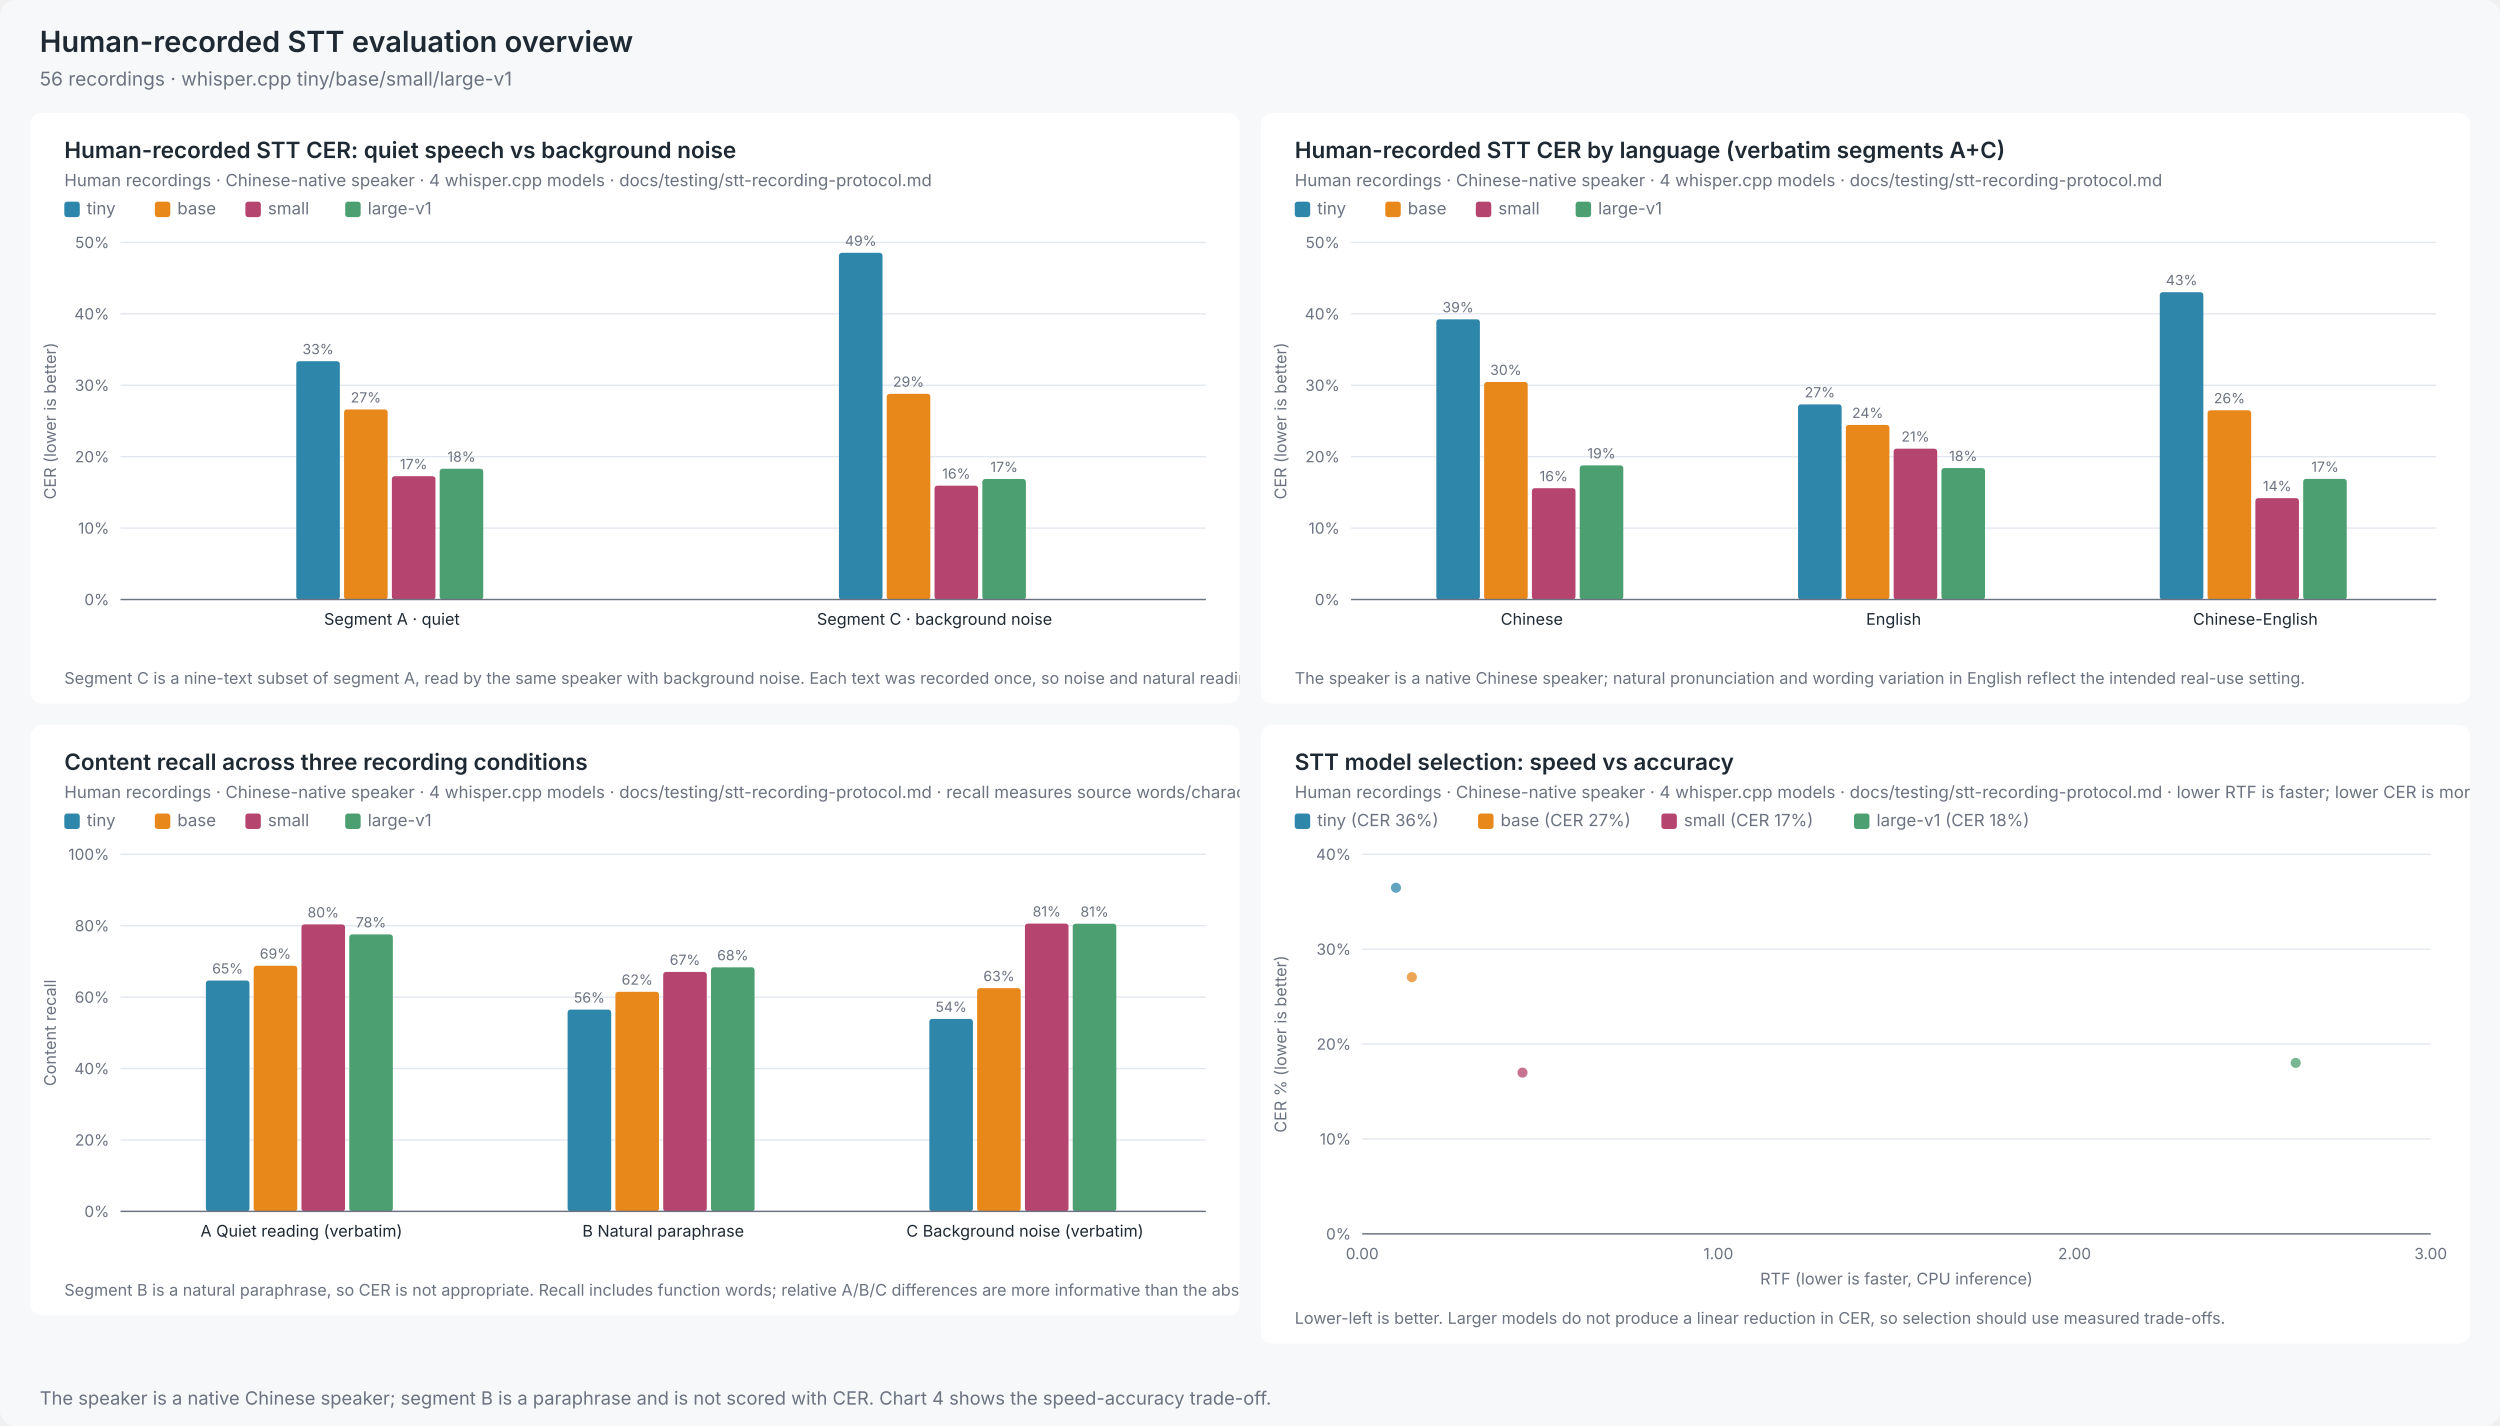
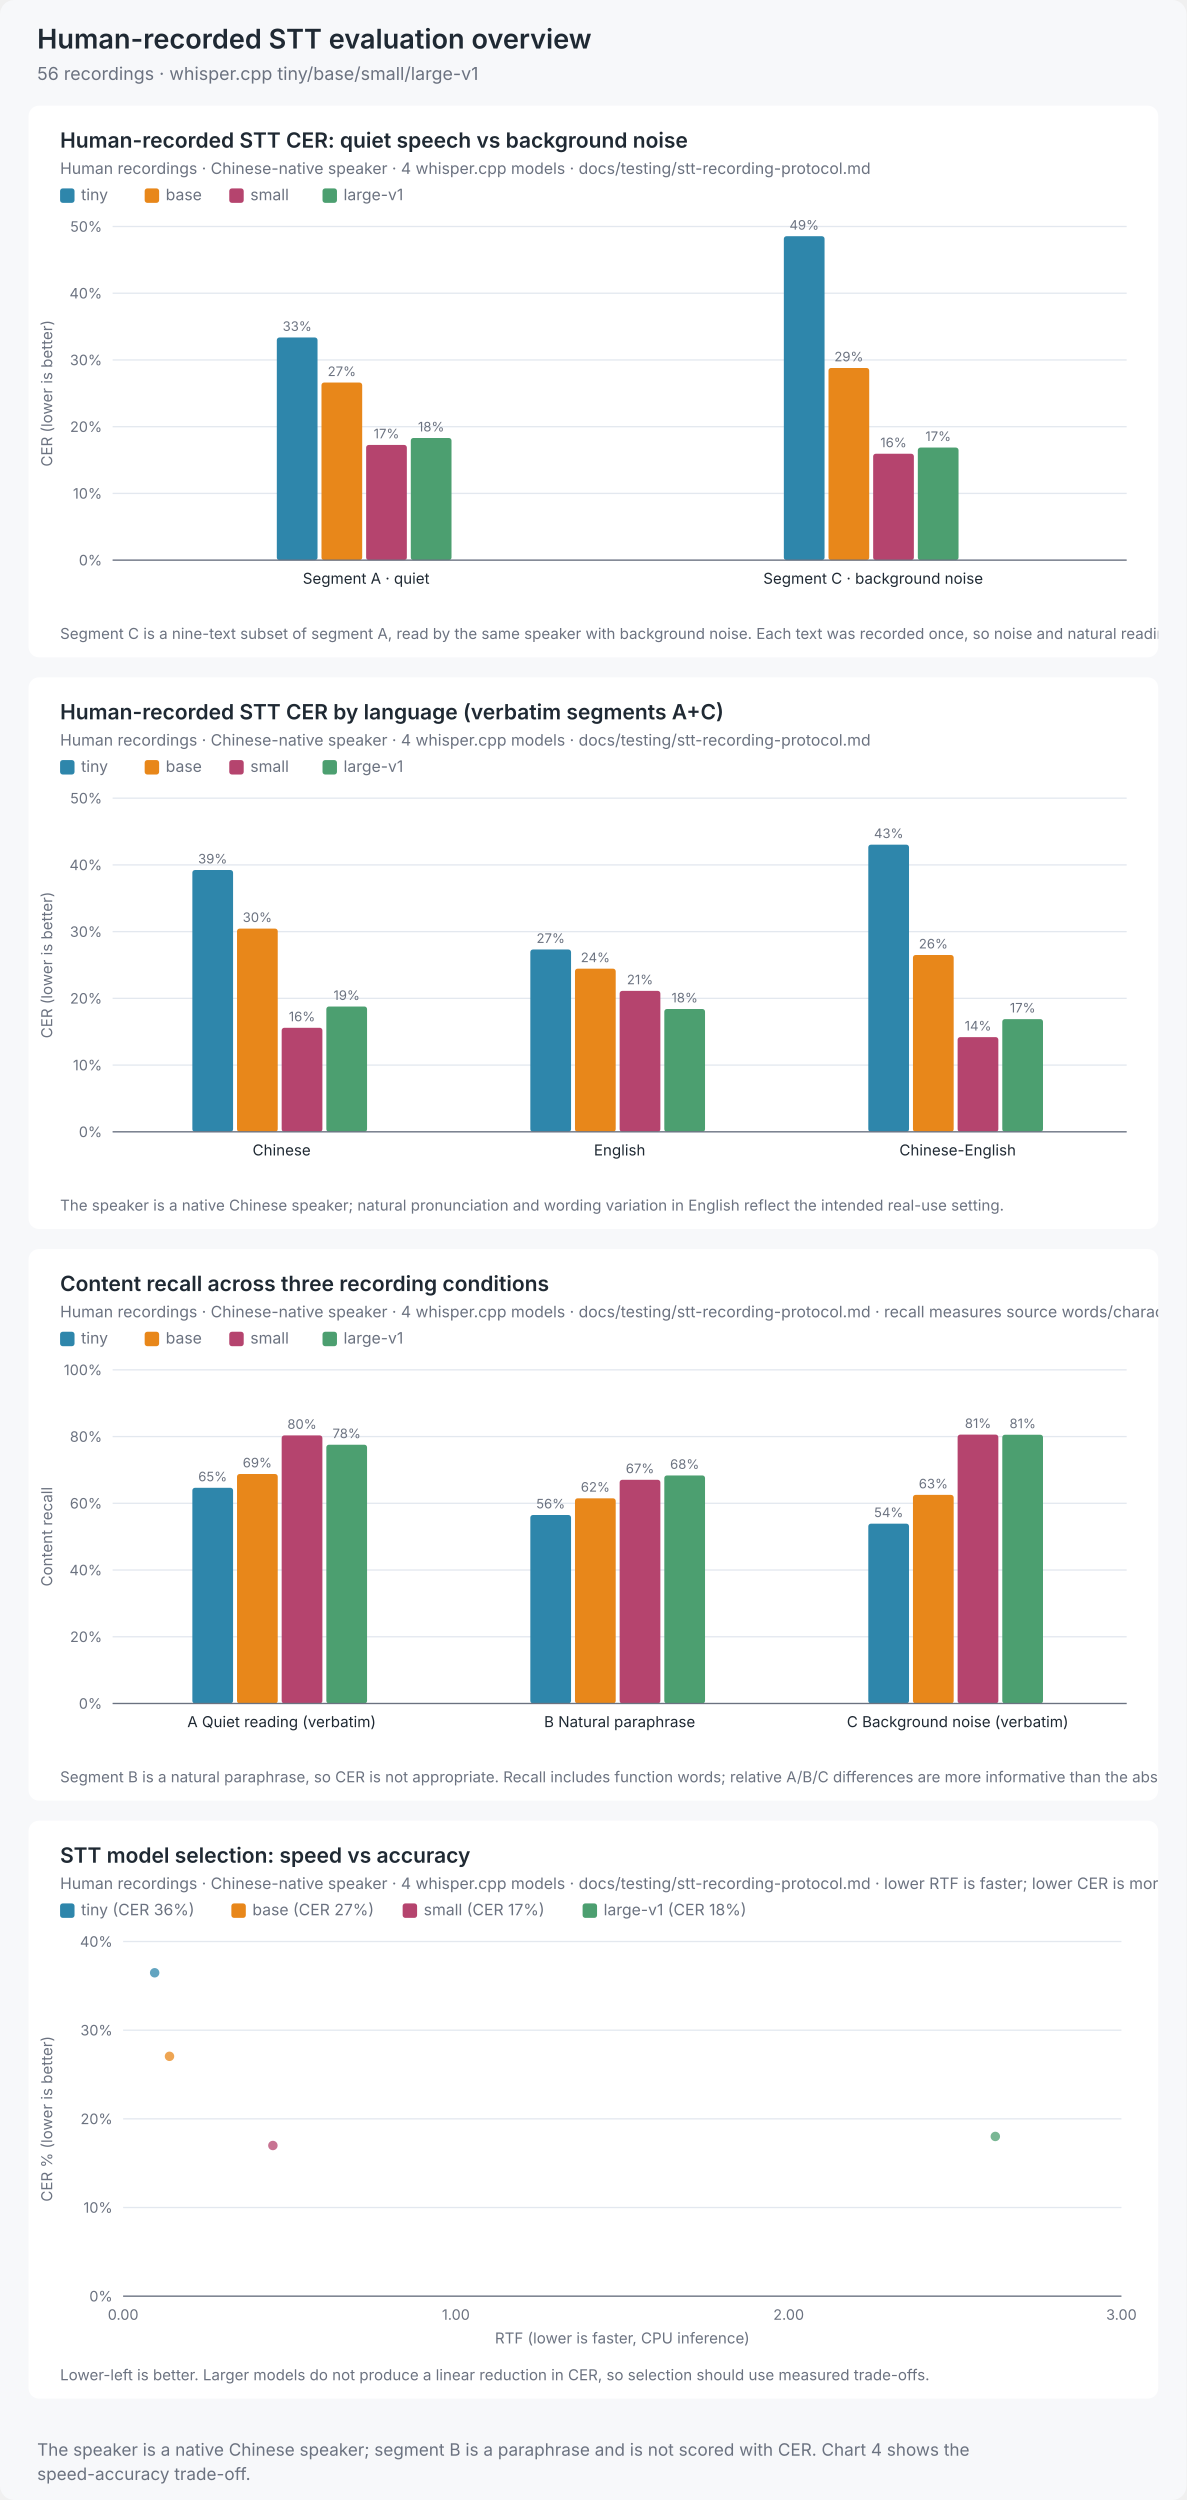
- <svg xmlns="http://www.w3.org/2000/svg" width="1636" height="933" viewBox="0 0 1636 933" role="img">
-   <rect width="1636" height="933" fill="#F7F8FA" rx="10" />
+ <svg xmlns="http://www.w3.org/2000/svg" width="831" height="1751" viewBox="0 0 831 1751" role="img">
+   <rect width="831" height="1751" fill="#F7F8FA" rx="10" />
  <text x="26" y="34" font-family="-apple-system, BlinkMacSystemFont, 'Segoe UI', 'Noto Sans SC', 'Microsoft YaHei', sans-serif" font-size="19" fill="#1F2933" text-anchor="start" font-weight="600">Human-recorded STT evaluation overview</text>
  <text x="26" y="56" font-family="-apple-system, BlinkMacSystemFont, 'Segoe UI', 'Noto Sans SC', 'Microsoft YaHei', sans-serif" font-size="12.5" fill="#6B7280" text-anchor="start" font-weight="400">56 recordings · whisper.cpp tiny/base/small/large-v1</text>
  <svg x="20.0" y="74.0" width="791.2" height="386.4" viewBox="0 0 860 420">
    <svg width="860" height="420" viewBox="0 0 860 420" role="img">
      <rect width="860" height="420" fill="#FFFFFF" rx="8" />
      <text x="24" y="32" font-family="-apple-system, BlinkMacSystemFont, 'Segoe UI', 'Noto Sans SC', 'Microsoft YaHei', sans-serif" font-size="16" fill="#1F2933" text-anchor="start" font-weight="600">Human-recorded STT CER: quiet speech vs background noise</text>
      <text x="24" y="52" font-family="-apple-system, BlinkMacSystemFont, 'Segoe UI', 'Noto Sans SC', 'Microsoft YaHei', sans-serif" font-size="12" fill="#6B7280" text-anchor="start" font-weight="400">Human recordings · Chinese-native speaker · 4 whisper.cpp models · docs/testing/stt-recording-protocol.md</text>
      <rect x="24.0" y="63" width="11" height="11" rx="2" fill="#2E86AB" />
      <text x="40" y="72" font-family="-apple-system, BlinkMacSystemFont, 'Segoe UI', 'Noto Sans SC', 'Microsoft YaHei', sans-serif" font-size="12" fill="#6B7280" text-anchor="start" font-weight="400">tiny</text>
      <rect x="88.4" y="63" width="11" height="11" rx="2" fill="#E8871A" />
      <text x="104.4" y="72" font-family="-apple-system, BlinkMacSystemFont, 'Segoe UI', 'Noto Sans SC', 'Microsoft YaHei', sans-serif" font-size="12" fill="#6B7280" text-anchor="start" font-weight="400">base</text>
      <rect x="152.8" y="63" width="11" height="11" rx="2" fill="#B5446E" />
      <text x="168.8" y="72" font-family="-apple-system, BlinkMacSystemFont, 'Segoe UI', 'Noto Sans SC', 'Microsoft YaHei', sans-serif" font-size="12" fill="#6B7280" text-anchor="start" font-weight="400">small</text>
      <rect x="223.8" y="63" width="11" height="11" rx="2" fill="#4C9F70" />
      <text x="239.8" y="72" font-family="-apple-system, BlinkMacSystemFont, 'Segoe UI', 'Noto Sans SC', 'Microsoft YaHei', sans-serif" font-size="12" fill="#6B7280" text-anchor="start" font-weight="400">large-v1</text>
      <line x1="64" y1="346" x2="836" y2="346" stroke="#E3E8EF" />
      <text x="56" y="350" font-family="-apple-system, BlinkMacSystemFont, 'Segoe UI', 'Noto Sans SC', 'Microsoft YaHei', sans-serif" font-size="11" fill="#6B7280" text-anchor="end" font-weight="400">0%</text>
      <line x1="64" y1="295.2" x2="836" y2="295.2" stroke="#E3E8EF" />
      <text x="56" y="299.2" font-family="-apple-system, BlinkMacSystemFont, 'Segoe UI', 'Noto Sans SC', 'Microsoft YaHei', sans-serif" font-size="11" fill="#6B7280" text-anchor="end" font-weight="400">10%</text>
      <line x1="64" y1="244.4" x2="836" y2="244.4" stroke="#E3E8EF" />
      <text x="56" y="248.4" font-family="-apple-system, BlinkMacSystemFont, 'Segoe UI', 'Noto Sans SC', 'Microsoft YaHei', sans-serif" font-size="11" fill="#6B7280" text-anchor="end" font-weight="400">20%</text>
      <line x1="64" y1="193.6" x2="836" y2="193.6" stroke="#E3E8EF" />
      <text x="56" y="197.6" font-family="-apple-system, BlinkMacSystemFont, 'Segoe UI', 'Noto Sans SC', 'Microsoft YaHei', sans-serif" font-size="11" fill="#6B7280" text-anchor="end" font-weight="400">30%</text>
      <line x1="64" y1="142.8" x2="836" y2="142.8" stroke="#E3E8EF" />
      <text x="56" y="146.8" font-family="-apple-system, BlinkMacSystemFont, 'Segoe UI', 'Noto Sans SC', 'Microsoft YaHei', sans-serif" font-size="11" fill="#6B7280" text-anchor="end" font-weight="400">40%</text>
      <line x1="64" y1="92" x2="836" y2="92" stroke="#E3E8EF" />
      <text x="56" y="96" font-family="-apple-system, BlinkMacSystemFont, 'Segoe UI', 'Noto Sans SC', 'Microsoft YaHei', sans-serif" font-size="11" fill="#6B7280" text-anchor="end" font-weight="400">50%</text>
      <text x="18" y="219" font-family="-apple-system, BlinkMacSystemFont, 'Segoe UI', 'Noto Sans SC', 'Microsoft YaHei', sans-serif" font-size="11.5" fill="#6B7280" text-anchor="middle" font-weight="400" transform="rotate(-90 18 219)">CER (lower is better)</text>
      <rect x="189.0" y="176.5" width="31.0" height="169.5" fill="#2E86AB" rx="2" />
      <text x="204.5" y="171.5" font-family="-apple-system, BlinkMacSystemFont, 'Segoe UI', 'Noto Sans SC', 'Microsoft YaHei', sans-serif" font-size="10" fill="#6B7280" text-anchor="middle" font-weight="400">33%</text>
      <rect x="223.0" y="210.8" width="31.0" height="135.2" fill="#E8871A" rx="2" />
      <text x="238.5" y="205.844" font-family="-apple-system, BlinkMacSystemFont, 'Segoe UI', 'Noto Sans SC', 'Microsoft YaHei', sans-serif" font-size="10" fill="#6B7280" text-anchor="middle" font-weight="400">27%</text>
      <rect x="257.0" y="258.3" width="31.0" height="87.7" fill="#B5446E" rx="2" />
      <text x="272.5" y="253.256" font-family="-apple-system, BlinkMacSystemFont, 'Segoe UI', 'Noto Sans SC', 'Microsoft YaHei', sans-serif" font-size="10" fill="#6B7280" text-anchor="middle" font-weight="400">17%</text>
      <rect x="291.0" y="253.0" width="31.0" height="93.0" fill="#4C9F70" rx="2" />
      <text x="306.5" y="248.025" font-family="-apple-system, BlinkMacSystemFont, 'Segoe UI', 'Noto Sans SC', 'Microsoft YaHei', sans-serif" font-size="10" fill="#6B7280" text-anchor="middle" font-weight="400">18%</text>
      <text x="257" y="364" font-family="-apple-system, BlinkMacSystemFont, 'Segoe UI', 'Noto Sans SC', 'Microsoft YaHei', sans-serif" font-size="11.5" fill="#1F2933" text-anchor="middle" font-weight="400">Segment A · quiet</text>
      <rect x="575.0" y="99.4" width="31.0" height="246.6" fill="#2E86AB" rx="2" />
      <text x="590.5" y="94.414" font-family="-apple-system, BlinkMacSystemFont, 'Segoe UI', 'Noto Sans SC', 'Microsoft YaHei', sans-serif" font-size="10" fill="#6B7280" text-anchor="middle" font-weight="400">49%</text>
      <rect x="609.0" y="199.7" width="31.0" height="146.3" fill="#E8871A" rx="2" />
      <text x="624.5" y="194.667" font-family="-apple-system, BlinkMacSystemFont, 'Segoe UI', 'Noto Sans SC', 'Microsoft YaHei', sans-serif" font-size="10" fill="#6B7280" text-anchor="middle" font-weight="400">29%</text>
      <rect x="643.0" y="265.0" width="31.0" height="81.0" fill="#B5446E" rx="2" />
      <text x="658.5" y="260.032" font-family="-apple-system, BlinkMacSystemFont, 'Segoe UI', 'Noto Sans SC', 'Microsoft YaHei', sans-serif" font-size="10" fill="#6B7280" text-anchor="middle" font-weight="400">16%</text>
      <rect x="677.0" y="260.3" width="31.0" height="85.7" fill="#4C9F70" rx="2" />
      <text x="692.5" y="255.282" font-family="-apple-system, BlinkMacSystemFont, 'Segoe UI', 'Noto Sans SC', 'Microsoft YaHei', sans-serif" font-size="10" fill="#6B7280" text-anchor="middle" font-weight="400">17%</text>
      <text x="643" y="364" font-family="-apple-system, BlinkMacSystemFont, 'Segoe UI', 'Noto Sans SC', 'Microsoft YaHei', sans-serif" font-size="11.5" fill="#1F2933" text-anchor="middle" font-weight="400">Segment C · background noise</text>
      <line x1="64" y1="346" x2="836" y2="346" stroke="#6B7280" />
      <text x="24" y="406" font-family="-apple-system, BlinkMacSystemFont, 'Segoe UI', 'Noto Sans SC', 'Microsoft YaHei', sans-serif" font-size="11.5" fill="#6B7280" text-anchor="start" font-weight="400">Segment C is a nine-text subset of segment A, read by the same speaker with background noise. Each text was recorded once, so noise and natural reading variation cannot be separated.</text>
    </svg>
  </svg>
-   <svg x="825.2" y="74.0" width="791.2" height="386.4" viewBox="0 0 860 420">
+   <svg x="20.0" y="474.4" width="791.2" height="386.4" viewBox="0 0 860 420">
    <svg width="860" height="420" viewBox="0 0 860 420" role="img">
      <rect width="860" height="420" fill="#FFFFFF" rx="8" />
      <text x="24" y="32" font-family="-apple-system, BlinkMacSystemFont, 'Segoe UI', 'Noto Sans SC', 'Microsoft YaHei', sans-serif" font-size="16" fill="#1F2933" text-anchor="start" font-weight="600">Human-recorded STT CER by language (verbatim segments A+C)</text>
      <text x="24" y="52" font-family="-apple-system, BlinkMacSystemFont, 'Segoe UI', 'Noto Sans SC', 'Microsoft YaHei', sans-serif" font-size="12" fill="#6B7280" text-anchor="start" font-weight="400">Human recordings · Chinese-native speaker · 4 whisper.cpp models · docs/testing/stt-recording-protocol.md</text>
      <rect x="24.0" y="63" width="11" height="11" rx="2" fill="#2E86AB" />
      <text x="40" y="72" font-family="-apple-system, BlinkMacSystemFont, 'Segoe UI', 'Noto Sans SC', 'Microsoft YaHei', sans-serif" font-size="12" fill="#6B7280" text-anchor="start" font-weight="400">tiny</text>
      <rect x="88.4" y="63" width="11" height="11" rx="2" fill="#E8871A" />
      <text x="104.4" y="72" font-family="-apple-system, BlinkMacSystemFont, 'Segoe UI', 'Noto Sans SC', 'Microsoft YaHei', sans-serif" font-size="12" fill="#6B7280" text-anchor="start" font-weight="400">base</text>
      <rect x="152.8" y="63" width="11" height="11" rx="2" fill="#B5446E" />
      <text x="168.8" y="72" font-family="-apple-system, BlinkMacSystemFont, 'Segoe UI', 'Noto Sans SC', 'Microsoft YaHei', sans-serif" font-size="12" fill="#6B7280" text-anchor="start" font-weight="400">small</text>
      <rect x="223.8" y="63" width="11" height="11" rx="2" fill="#4C9F70" />
      <text x="239.8" y="72" font-family="-apple-system, BlinkMacSystemFont, 'Segoe UI', 'Noto Sans SC', 'Microsoft YaHei', sans-serif" font-size="12" fill="#6B7280" text-anchor="start" font-weight="400">large-v1</text>
      <line x1="64" y1="346" x2="836" y2="346" stroke="#E3E8EF" />
      <text x="56" y="350" font-family="-apple-system, BlinkMacSystemFont, 'Segoe UI', 'Noto Sans SC', 'Microsoft YaHei', sans-serif" font-size="11" fill="#6B7280" text-anchor="end" font-weight="400">0%</text>
      <line x1="64" y1="295.2" x2="836" y2="295.2" stroke="#E3E8EF" />
      <text x="56" y="299.2" font-family="-apple-system, BlinkMacSystemFont, 'Segoe UI', 'Noto Sans SC', 'Microsoft YaHei', sans-serif" font-size="11" fill="#6B7280" text-anchor="end" font-weight="400">10%</text>
      <line x1="64" y1="244.4" x2="836" y2="244.4" stroke="#E3E8EF" />
      <text x="56" y="248.4" font-family="-apple-system, BlinkMacSystemFont, 'Segoe UI', 'Noto Sans SC', 'Microsoft YaHei', sans-serif" font-size="11" fill="#6B7280" text-anchor="end" font-weight="400">20%</text>
      <line x1="64" y1="193.6" x2="836" y2="193.6" stroke="#E3E8EF" />
      <text x="56" y="197.6" font-family="-apple-system, BlinkMacSystemFont, 'Segoe UI', 'Noto Sans SC', 'Microsoft YaHei', sans-serif" font-size="11" fill="#6B7280" text-anchor="end" font-weight="400">30%</text>
      <line x1="64" y1="142.8" x2="836" y2="142.8" stroke="#E3E8EF" />
      <text x="56" y="146.8" font-family="-apple-system, BlinkMacSystemFont, 'Segoe UI', 'Noto Sans SC', 'Microsoft YaHei', sans-serif" font-size="11" fill="#6B7280" text-anchor="end" font-weight="400">40%</text>
      <line x1="64" y1="92" x2="836" y2="92" stroke="#E3E8EF" />
      <text x="56" y="96" font-family="-apple-system, BlinkMacSystemFont, 'Segoe UI', 'Noto Sans SC', 'Microsoft YaHei', sans-serif" font-size="11" fill="#6B7280" text-anchor="end" font-weight="400">50%</text>
      <text x="18" y="219" font-family="-apple-system, BlinkMacSystemFont, 'Segoe UI', 'Noto Sans SC', 'Microsoft YaHei', sans-serif" font-size="11.5" fill="#6B7280" text-anchor="middle" font-weight="400" transform="rotate(-90 18 219)">CER (lower is better)</text>
      <rect x="124.7" y="146.7" width="31.0" height="199.3" fill="#2E86AB" rx="2" />
      <text x="140.167" y="141.694" font-family="-apple-system, BlinkMacSystemFont, 'Segoe UI', 'Noto Sans SC', 'Microsoft YaHei', sans-serif" font-size="10" fill="#6B7280" text-anchor="middle" font-weight="400">39%</text>
      <rect x="158.7" y="191.3" width="31.0" height="154.7" fill="#E8871A" rx="2" />
      <text x="174.167" y="186.273" font-family="-apple-system, BlinkMacSystemFont, 'Segoe UI', 'Noto Sans SC', 'Microsoft YaHei', sans-serif" font-size="10" fill="#6B7280" text-anchor="middle" font-weight="400">30%</text>
      <rect x="192.7" y="266.8" width="31.0" height="79.2" fill="#B5446E" rx="2" />
      <text x="208.167" y="261.84" font-family="-apple-system, BlinkMacSystemFont, 'Segoe UI', 'Noto Sans SC', 'Microsoft YaHei', sans-serif" font-size="10" fill="#6B7280" text-anchor="middle" font-weight="400">16%</text>
      <rect x="226.7" y="250.6" width="31.0" height="95.4" fill="#4C9F70" rx="2" />
      <text x="242.167" y="245.618" font-family="-apple-system, BlinkMacSystemFont, 'Segoe UI', 'Noto Sans SC', 'Microsoft YaHei', sans-serif" font-size="10" fill="#6B7280" text-anchor="middle" font-weight="400">19%</text>
      <text x="192.667" y="364" font-family="-apple-system, BlinkMacSystemFont, 'Segoe UI', 'Noto Sans SC', 'Microsoft YaHei', sans-serif" font-size="11.5" fill="#1F2933" text-anchor="middle" font-weight="400">Chinese</text>
      <rect x="382.0" y="207.2" width="31.0" height="138.8" fill="#2E86AB" rx="2" />
      <text x="397.5" y="202.198" font-family="-apple-system, BlinkMacSystemFont, 'Segoe UI', 'Noto Sans SC', 'Microsoft YaHei', sans-serif" font-size="10" fill="#6B7280" text-anchor="middle" font-weight="400">27%</text>
      <rect x="416.0" y="221.8" width="31.0" height="124.2" fill="#E8871A" rx="2" />
      <text x="431.5" y="216.838" font-family="-apple-system, BlinkMacSystemFont, 'Segoe UI', 'Noto Sans SC', 'Microsoft YaHei', sans-serif" font-size="10" fill="#6B7280" text-anchor="middle" font-weight="400">24%</text>
      <rect x="450.0" y="238.7" width="31.0" height="107.3" fill="#B5446E" rx="2" />
      <text x="465.5" y="233.681" font-family="-apple-system, BlinkMacSystemFont, 'Segoe UI', 'Noto Sans SC', 'Microsoft YaHei', sans-serif" font-size="10" fill="#6B7280" text-anchor="middle" font-weight="400">21%</text>
      <rect x="484.0" y="252.5" width="31.0" height="93.5" fill="#4C9F70" rx="2" />
      <text x="499.5" y="247.486" font-family="-apple-system, BlinkMacSystemFont, 'Segoe UI', 'Noto Sans SC', 'Microsoft YaHei', sans-serif" font-size="10" fill="#6B7280" text-anchor="middle" font-weight="400">18%</text>
      <text x="450" y="364" font-family="-apple-system, BlinkMacSystemFont, 'Segoe UI', 'Noto Sans SC', 'Microsoft YaHei', sans-serif" font-size="11.5" fill="#1F2933" text-anchor="middle" font-weight="400">English</text>
      <rect x="639.3" y="127.4" width="31.0" height="218.6" fill="#2E86AB" rx="2" />
      <text x="654.833" y="122.369" font-family="-apple-system, BlinkMacSystemFont, 'Segoe UI', 'Noto Sans SC', 'Microsoft YaHei', sans-serif" font-size="10" fill="#6B7280" text-anchor="middle" font-weight="400">43%</text>
      <rect x="673.3" y="211.4" width="31.0" height="134.6" fill="#E8871A" rx="2" />
      <text x="688.833" y="206.409" font-family="-apple-system, BlinkMacSystemFont, 'Segoe UI', 'Noto Sans SC', 'Microsoft YaHei', sans-serif" font-size="10" fill="#6B7280" text-anchor="middle" font-weight="400">26%</text>
      <rect x="707.3" y="273.9" width="31.0" height="72.1" fill="#B5446E" rx="2" />
      <text x="722.833" y="268.884" font-family="-apple-system, BlinkMacSystemFont, 'Segoe UI', 'Noto Sans SC', 'Microsoft YaHei', sans-serif" font-size="10" fill="#6B7280" text-anchor="middle" font-weight="400">14%</text>
      <rect x="741.3" y="260.2" width="31.0" height="85.8" fill="#4C9F70" rx="2" />
      <text x="756.833" y="255.165" font-family="-apple-system, BlinkMacSystemFont, 'Segoe UI', 'Noto Sans SC', 'Microsoft YaHei', sans-serif" font-size="10" fill="#6B7280" text-anchor="middle" font-weight="400">17%</text>
      <text x="707.333" y="364" font-family="-apple-system, BlinkMacSystemFont, 'Segoe UI', 'Noto Sans SC', 'Microsoft YaHei', sans-serif" font-size="11.5" fill="#1F2933" text-anchor="middle" font-weight="400">Chinese-English</text>
      <line x1="64" y1="346" x2="836" y2="346" stroke="#6B7280" />
      <text x="24" y="406" font-family="-apple-system, BlinkMacSystemFont, 'Segoe UI', 'Noto Sans SC', 'Microsoft YaHei', sans-serif" font-size="11.5" fill="#6B7280" text-anchor="start" font-weight="400">The speaker is a native Chinese speaker; natural pronunciation and wording variation in English reflect the intended real-use setting.</text>
    </svg>
  </svg>
-   <svg x="20.0" y="474.4" width="791.2" height="386.4" viewBox="0 0 860 420">
+   <svg x="20.0" y="874.8" width="791.2" height="386.4" viewBox="0 0 860 420">
    <svg width="860" height="420" viewBox="0 0 860 420" role="img">
      <rect width="860" height="420" fill="#FFFFFF" rx="8" />
      <text x="24" y="32" font-family="-apple-system, BlinkMacSystemFont, 'Segoe UI', 'Noto Sans SC', 'Microsoft YaHei', sans-serif" font-size="16" fill="#1F2933" text-anchor="start" font-weight="600">Content recall across three recording conditions</text>
      <text x="24" y="52" font-family="-apple-system, BlinkMacSystemFont, 'Segoe UI', 'Noto Sans SC', 'Microsoft YaHei', sans-serif" font-size="12" fill="#6B7280" text-anchor="start" font-weight="400">Human recordings · Chinese-native speaker · 4 whisper.cpp models · docs/testing/stt-recording-protocol.md · recall measures source words/characters present in the transcript, ignoring order</text>
      <rect x="24.0" y="63" width="11" height="11" rx="2" fill="#2E86AB" />
      <text x="40" y="72" font-family="-apple-system, BlinkMacSystemFont, 'Segoe UI', 'Noto Sans SC', 'Microsoft YaHei', sans-serif" font-size="12" fill="#6B7280" text-anchor="start" font-weight="400">tiny</text>
      <rect x="88.4" y="63" width="11" height="11" rx="2" fill="#E8871A" />
      <text x="104.4" y="72" font-family="-apple-system, BlinkMacSystemFont, 'Segoe UI', 'Noto Sans SC', 'Microsoft YaHei', sans-serif" font-size="12" fill="#6B7280" text-anchor="start" font-weight="400">base</text>
      <rect x="152.8" y="63" width="11" height="11" rx="2" fill="#B5446E" />
      <text x="168.8" y="72" font-family="-apple-system, BlinkMacSystemFont, 'Segoe UI', 'Noto Sans SC', 'Microsoft YaHei', sans-serif" font-size="12" fill="#6B7280" text-anchor="start" font-weight="400">small</text>
      <rect x="223.8" y="63" width="11" height="11" rx="2" fill="#4C9F70" />
      <text x="239.8" y="72" font-family="-apple-system, BlinkMacSystemFont, 'Segoe UI', 'Noto Sans SC', 'Microsoft YaHei', sans-serif" font-size="12" fill="#6B7280" text-anchor="start" font-weight="400">large-v1</text>
      <line x1="64" y1="346" x2="836" y2="346" stroke="#E3E8EF" />
      <text x="56" y="350" font-family="-apple-system, BlinkMacSystemFont, 'Segoe UI', 'Noto Sans SC', 'Microsoft YaHei', sans-serif" font-size="11" fill="#6B7280" text-anchor="end" font-weight="400">0%</text>
      <line x1="64" y1="295.2" x2="836" y2="295.2" stroke="#E3E8EF" />
      <text x="56" y="299.2" font-family="-apple-system, BlinkMacSystemFont, 'Segoe UI', 'Noto Sans SC', 'Microsoft YaHei', sans-serif" font-size="11" fill="#6B7280" text-anchor="end" font-weight="400">20%</text>
      <line x1="64" y1="244.4" x2="836" y2="244.4" stroke="#E3E8EF" />
      <text x="56" y="248.4" font-family="-apple-system, BlinkMacSystemFont, 'Segoe UI', 'Noto Sans SC', 'Microsoft YaHei', sans-serif" font-size="11" fill="#6B7280" text-anchor="end" font-weight="400">40%</text>
      <line x1="64" y1="193.6" x2="836" y2="193.6" stroke="#E3E8EF" />
      <text x="56" y="197.6" font-family="-apple-system, BlinkMacSystemFont, 'Segoe UI', 'Noto Sans SC', 'Microsoft YaHei', sans-serif" font-size="11" fill="#6B7280" text-anchor="end" font-weight="400">60%</text>
      <line x1="64" y1="142.8" x2="836" y2="142.8" stroke="#E3E8EF" />
      <text x="56" y="146.8" font-family="-apple-system, BlinkMacSystemFont, 'Segoe UI', 'Noto Sans SC', 'Microsoft YaHei', sans-serif" font-size="11" fill="#6B7280" text-anchor="end" font-weight="400">80%</text>
      <line x1="64" y1="92" x2="836" y2="92" stroke="#E3E8EF" />
      <text x="56" y="96" font-family="-apple-system, BlinkMacSystemFont, 'Segoe UI', 'Noto Sans SC', 'Microsoft YaHei', sans-serif" font-size="11" fill="#6B7280" text-anchor="end" font-weight="400">100%</text>
      <text x="18" y="219" font-family="-apple-system, BlinkMacSystemFont, 'Segoe UI', 'Noto Sans SC', 'Microsoft YaHei', sans-serif" font-size="11.5" fill="#6B7280" text-anchor="middle" font-weight="400" transform="rotate(-90 18 219)">Content recall</text>
      <rect x="124.7" y="181.8" width="31.0" height="164.2" fill="#2E86AB" rx="2" />
      <text x="140.167" y="176.831" font-family="-apple-system, BlinkMacSystemFont, 'Segoe UI', 'Noto Sans SC', 'Microsoft YaHei', sans-serif" font-size="10" fill="#6B7280" text-anchor="middle" font-weight="400">65%</text>
      <rect x="158.7" y="171.3" width="31.0" height="174.7" fill="#E8871A" rx="2" />
      <text x="174.167" y="166.253" font-family="-apple-system, BlinkMacSystemFont, 'Segoe UI', 'Noto Sans SC', 'Microsoft YaHei', sans-serif" font-size="10" fill="#6B7280" text-anchor="middle" font-weight="400">69%</text>
      <rect x="192.7" y="141.9" width="31.0" height="204.1" fill="#B5446E" rx="2" />
      <text x="208.167" y="136.918" font-family="-apple-system, BlinkMacSystemFont, 'Segoe UI', 'Noto Sans SC', 'Microsoft YaHei', sans-serif" font-size="10" fill="#6B7280" text-anchor="middle" font-weight="400">80%</text>
      <rect x="226.7" y="149.0" width="31.0" height="197.0" fill="#4C9F70" rx="2" />
      <text x="242.167" y="143.997" font-family="-apple-system, BlinkMacSystemFont, 'Segoe UI', 'Noto Sans SC', 'Microsoft YaHei', sans-serif" font-size="10" fill="#6B7280" text-anchor="middle" font-weight="400">78%</text>
      <text x="192.667" y="364" font-family="-apple-system, BlinkMacSystemFont, 'Segoe UI', 'Noto Sans SC', 'Microsoft YaHei', sans-serif" font-size="11.5" fill="#1F2933" text-anchor="middle" font-weight="400">A Quiet reading (verbatim)</text>
      <rect x="382.0" y="202.5" width="31.0" height="143.5" fill="#2E86AB" rx="2" />
      <text x="397.5" y="197.495" font-family="-apple-system, BlinkMacSystemFont, 'Segoe UI', 'Noto Sans SC', 'Microsoft YaHei', sans-serif" font-size="10" fill="#6B7280" text-anchor="middle" font-weight="400">56%</text>
      <rect x="416.0" y="189.8" width="31.0" height="156.2" fill="#E8871A" rx="2" />
      <text x="431.5" y="184.762" font-family="-apple-system, BlinkMacSystemFont, 'Segoe UI', 'Noto Sans SC', 'Microsoft YaHei', sans-serif" font-size="10" fill="#6B7280" text-anchor="middle" font-weight="400">62%</text>
      <rect x="450.0" y="175.7" width="31.0" height="170.3" fill="#B5446E" rx="2" />
      <text x="465.5" y="170.653" font-family="-apple-system, BlinkMacSystemFont, 'Segoe UI', 'Noto Sans SC', 'Microsoft YaHei', sans-serif" font-size="10" fill="#6B7280" text-anchor="middle" font-weight="400">67%</text>
      <rect x="484.0" y="172.4" width="31.0" height="173.6" fill="#4C9F70" rx="2" />
      <text x="499.5" y="167.389" font-family="-apple-system, BlinkMacSystemFont, 'Segoe UI', 'Noto Sans SC', 'Microsoft YaHei', sans-serif" font-size="10" fill="#6B7280" text-anchor="middle" font-weight="400">68%</text>
      <text x="450" y="364" font-family="-apple-system, BlinkMacSystemFont, 'Segoe UI', 'Noto Sans SC', 'Microsoft YaHei', sans-serif" font-size="11.5" fill="#1F2933" text-anchor="middle" font-weight="400">B Natural paraphrase</text>
      <rect x="639.3" y="209.1" width="31.0" height="136.9" fill="#2E86AB" rx="2" />
      <text x="654.833" y="204.105" font-family="-apple-system, BlinkMacSystemFont, 'Segoe UI', 'Noto Sans SC', 'Microsoft YaHei', sans-serif" font-size="10" fill="#6B7280" text-anchor="middle" font-weight="400">54%</text>
      <rect x="673.3" y="187.2" width="31.0" height="158.8" fill="#E8871A" rx="2" />
      <text x="688.833" y="182.234" font-family="-apple-system, BlinkMacSystemFont, 'Segoe UI', 'Noto Sans SC', 'Microsoft YaHei', sans-serif" font-size="10" fill="#6B7280" text-anchor="middle" font-weight="400">63%</text>
      <rect x="707.3" y="141.3" width="31.0" height="204.7" fill="#B5446E" rx="2" />
      <text x="722.833" y="136.285" font-family="-apple-system, BlinkMacSystemFont, 'Segoe UI', 'Noto Sans SC', 'Microsoft YaHei', sans-serif" font-size="10" fill="#6B7280" text-anchor="middle" font-weight="400">81%</text>
      <rect x="741.3" y="141.4" width="31.0" height="204.6" fill="#4C9F70" rx="2" />
      <text x="756.833" y="136.401" font-family="-apple-system, BlinkMacSystemFont, 'Segoe UI', 'Noto Sans SC', 'Microsoft YaHei', sans-serif" font-size="10" fill="#6B7280" text-anchor="middle" font-weight="400">81%</text>
      <text x="707.333" y="364" font-family="-apple-system, BlinkMacSystemFont, 'Segoe UI', 'Noto Sans SC', 'Microsoft YaHei', sans-serif" font-size="11.5" fill="#1F2933" text-anchor="middle" font-weight="400">C Background noise (verbatim)</text>
      <line x1="64" y1="346" x2="836" y2="346" stroke="#6B7280" />
      <text x="24" y="406" font-family="-apple-system, BlinkMacSystemFont, 'Segoe UI', 'Noto Sans SC', 'Microsoft YaHei', sans-serif" font-size="11.5" fill="#6B7280" text-anchor="start" font-weight="400">Segment B is a natural paraphrase, so CER is not appropriate. Recall includes function words; relative A/B/C differences are more informative than the absolute values.</text>
    </svg>
  </svg>
-   <svg x="825.2" y="474.4" width="791.2" height="404.8" viewBox="0 0 860 440">
+   <svg x="20.0" y="1275.2" width="791.2" height="404.8" viewBox="0 0 860 440">
    <svg width="860" height="440" viewBox="0 0 860 440" role="img">
      <rect width="860" height="440" fill="#FFFFFF" rx="8" />
      <text x="24" y="32" font-family="-apple-system, BlinkMacSystemFont, 'Segoe UI', 'Noto Sans SC', 'Microsoft YaHei', sans-serif" font-size="16" fill="#1F2933" text-anchor="start" font-weight="600">STT model selection: speed vs accuracy</text>
      <text x="24" y="52" font-family="-apple-system, BlinkMacSystemFont, 'Segoe UI', 'Noto Sans SC', 'Microsoft YaHei', sans-serif" font-size="12" fill="#6B7280" text-anchor="start" font-weight="400">Human recordings · Chinese-native speaker · 4 whisper.cpp models · docs/testing/stt-recording-protocol.md · lower RTF is faster; lower CER is more accurate</text>
      <rect x="24.0" y="63" width="11" height="11" rx="2" fill="#2E86AB" />
      <text x="40" y="72" font-family="-apple-system, BlinkMacSystemFont, 'Segoe UI', 'Noto Sans SC', 'Microsoft YaHei', sans-serif" font-size="12" fill="#6B7280" text-anchor="start" font-weight="400">tiny (CER 36%)</text>
      <rect x="154.4" y="63" width="11" height="11" rx="2" fill="#E8871A" />
      <text x="170.4" y="72" font-family="-apple-system, BlinkMacSystemFont, 'Segoe UI', 'Noto Sans SC', 'Microsoft YaHei', sans-serif" font-size="12" fill="#6B7280" text-anchor="start" font-weight="400">base (CER 27%)</text>
      <rect x="284.8" y="63" width="11" height="11" rx="2" fill="#B5446E" />
      <text x="300.8" y="72" font-family="-apple-system, BlinkMacSystemFont, 'Segoe UI', 'Noto Sans SC', 'Microsoft YaHei', sans-serif" font-size="12" fill="#6B7280" text-anchor="start" font-weight="400">small (CER 17%)</text>
      <rect x="421.8" y="63" width="11" height="11" rx="2" fill="#4C9F70" />
      <text x="437.8" y="72" font-family="-apple-system, BlinkMacSystemFont, 'Segoe UI', 'Noto Sans SC', 'Microsoft YaHei', sans-serif" font-size="12" fill="#6B7280" text-anchor="start" font-weight="400">large-v1 (CER 18%)</text>
      <line x1="72" y1="362" x2="832" y2="362" stroke="#E3E8EF" />
      <text x="64" y="366" font-family="-apple-system, BlinkMacSystemFont, 'Segoe UI', 'Noto Sans SC', 'Microsoft YaHei', sans-serif" font-size="11" fill="#6B7280" text-anchor="end" font-weight="400">0%</text>
      <line x1="72" y1="294.5" x2="832" y2="294.5" stroke="#E3E8EF" />
      <text x="64" y="298.5" font-family="-apple-system, BlinkMacSystemFont, 'Segoe UI', 'Noto Sans SC', 'Microsoft YaHei', sans-serif" font-size="11" fill="#6B7280" text-anchor="end" font-weight="400">10%</text>
      <line x1="72" y1="227" x2="832" y2="227" stroke="#E3E8EF" />
      <text x="64" y="231" font-family="-apple-system, BlinkMacSystemFont, 'Segoe UI', 'Noto Sans SC', 'Microsoft YaHei', sans-serif" font-size="11" fill="#6B7280" text-anchor="end" font-weight="400">20%</text>
      <line x1="72" y1="159.5" x2="832" y2="159.5" stroke="#E3E8EF" />
      <text x="64" y="163.5" font-family="-apple-system, BlinkMacSystemFont, 'Segoe UI', 'Noto Sans SC', 'Microsoft YaHei', sans-serif" font-size="11" fill="#6B7280" text-anchor="end" font-weight="400">30%</text>
      <line x1="72" y1="92" x2="832" y2="92" stroke="#E3E8EF" />
      <text x="64" y="96" font-family="-apple-system, BlinkMacSystemFont, 'Segoe UI', 'Noto Sans SC', 'Microsoft YaHei', sans-serif" font-size="11" fill="#6B7280" text-anchor="end" font-weight="400">40%</text>
      <text x="72" y="380" font-family="-apple-system, BlinkMacSystemFont, 'Segoe UI', 'Noto Sans SC', 'Microsoft YaHei', sans-serif" font-size="11" fill="#6B7280" text-anchor="middle" font-weight="400">0.00</text>
      <text x="325.333" y="380" font-family="-apple-system, BlinkMacSystemFont, 'Segoe UI', 'Noto Sans SC', 'Microsoft YaHei', sans-serif" font-size="11" fill="#6B7280" text-anchor="middle" font-weight="400">1.00</text>
      <text x="578.667" y="380" font-family="-apple-system, BlinkMacSystemFont, 'Segoe UI', 'Noto Sans SC', 'Microsoft YaHei', sans-serif" font-size="11" fill="#6B7280" text-anchor="middle" font-weight="400">2.00</text>
      <text x="832" y="380" font-family="-apple-system, BlinkMacSystemFont, 'Segoe UI', 'Noto Sans SC', 'Microsoft YaHei', sans-serif" font-size="11" fill="#6B7280" text-anchor="middle" font-weight="400">3.00</text>
      <text x="18" y="227" font-family="-apple-system, BlinkMacSystemFont, 'Segoe UI', 'Noto Sans SC', 'Microsoft YaHei', sans-serif" font-size="11.5" fill="#6B7280" text-anchor="middle" font-weight="400" transform="rotate(-90 18 227)">CER % (lower is better)</text>
      <text x="452" y="398" font-family="-apple-system, BlinkMacSystemFont, 'Segoe UI', 'Noto Sans SC', 'Microsoft YaHei', sans-serif" font-size="11.5" fill="#6B7280" text-anchor="middle" font-weight="400">RTF (lower is faster, CPU inference)</text>
      <circle cx="96.0" cy="115.8" r="3.6" fill="#2E86AB" fill-opacity="0.75" />
      <circle cx="107.3" cy="179.4" r="3.6" fill="#E8871A" fill-opacity="0.75" />
      <circle cx="186.0" cy="247.3" r="3.6" fill="#B5446E" fill-opacity="0.75" />
      <circle cx="736.0" cy="240.4" r="3.6" fill="#4C9F70" fill-opacity="0.75" />
      <line x1="72" y1="362" x2="832" y2="362" stroke="#6B7280" />
      <text x="24" y="426" font-family="-apple-system, BlinkMacSystemFont, 'Segoe UI', 'Noto Sans SC', 'Microsoft YaHei', sans-serif" font-size="11.5" fill="#6B7280" text-anchor="start" font-weight="400">Lower-left is better. Larger models do not produce a linear reduction in CER, so selection should use measured trade-offs.</text>
    </svg>
  </svg>
-   <text x="26" y="919.2" font-family="-apple-system, BlinkMacSystemFont, 'Segoe UI', 'Noto Sans SC', 'Microsoft YaHei', sans-serif" font-size="12" fill="#6B7280" text-anchor="start" font-weight="400">The speaker is a native Chinese speaker; segment B is a paraphrase and is not scored with CER. Chart 4 shows the speed-accuracy trade-off.</text>
+   <text x="26" y="1720" font-family="-apple-system, BlinkMacSystemFont, 'Segoe UI', 'Noto Sans SC', 'Microsoft YaHei', sans-serif" font-size="12" fill="#6B7280" text-anchor="start" font-weight="400">The speaker is a native Chinese speaker; segment B is a paraphrase and is not scored with CER. Chart 4 shows the</text>
+   <text x="26" y="1737" font-family="-apple-system, BlinkMacSystemFont, 'Segoe UI', 'Noto Sans SC', 'Microsoft YaHei', sans-serif" font-size="12" fill="#6B7280" text-anchor="start" font-weight="400">speed-accuracy trade-off.</text>
</svg>
